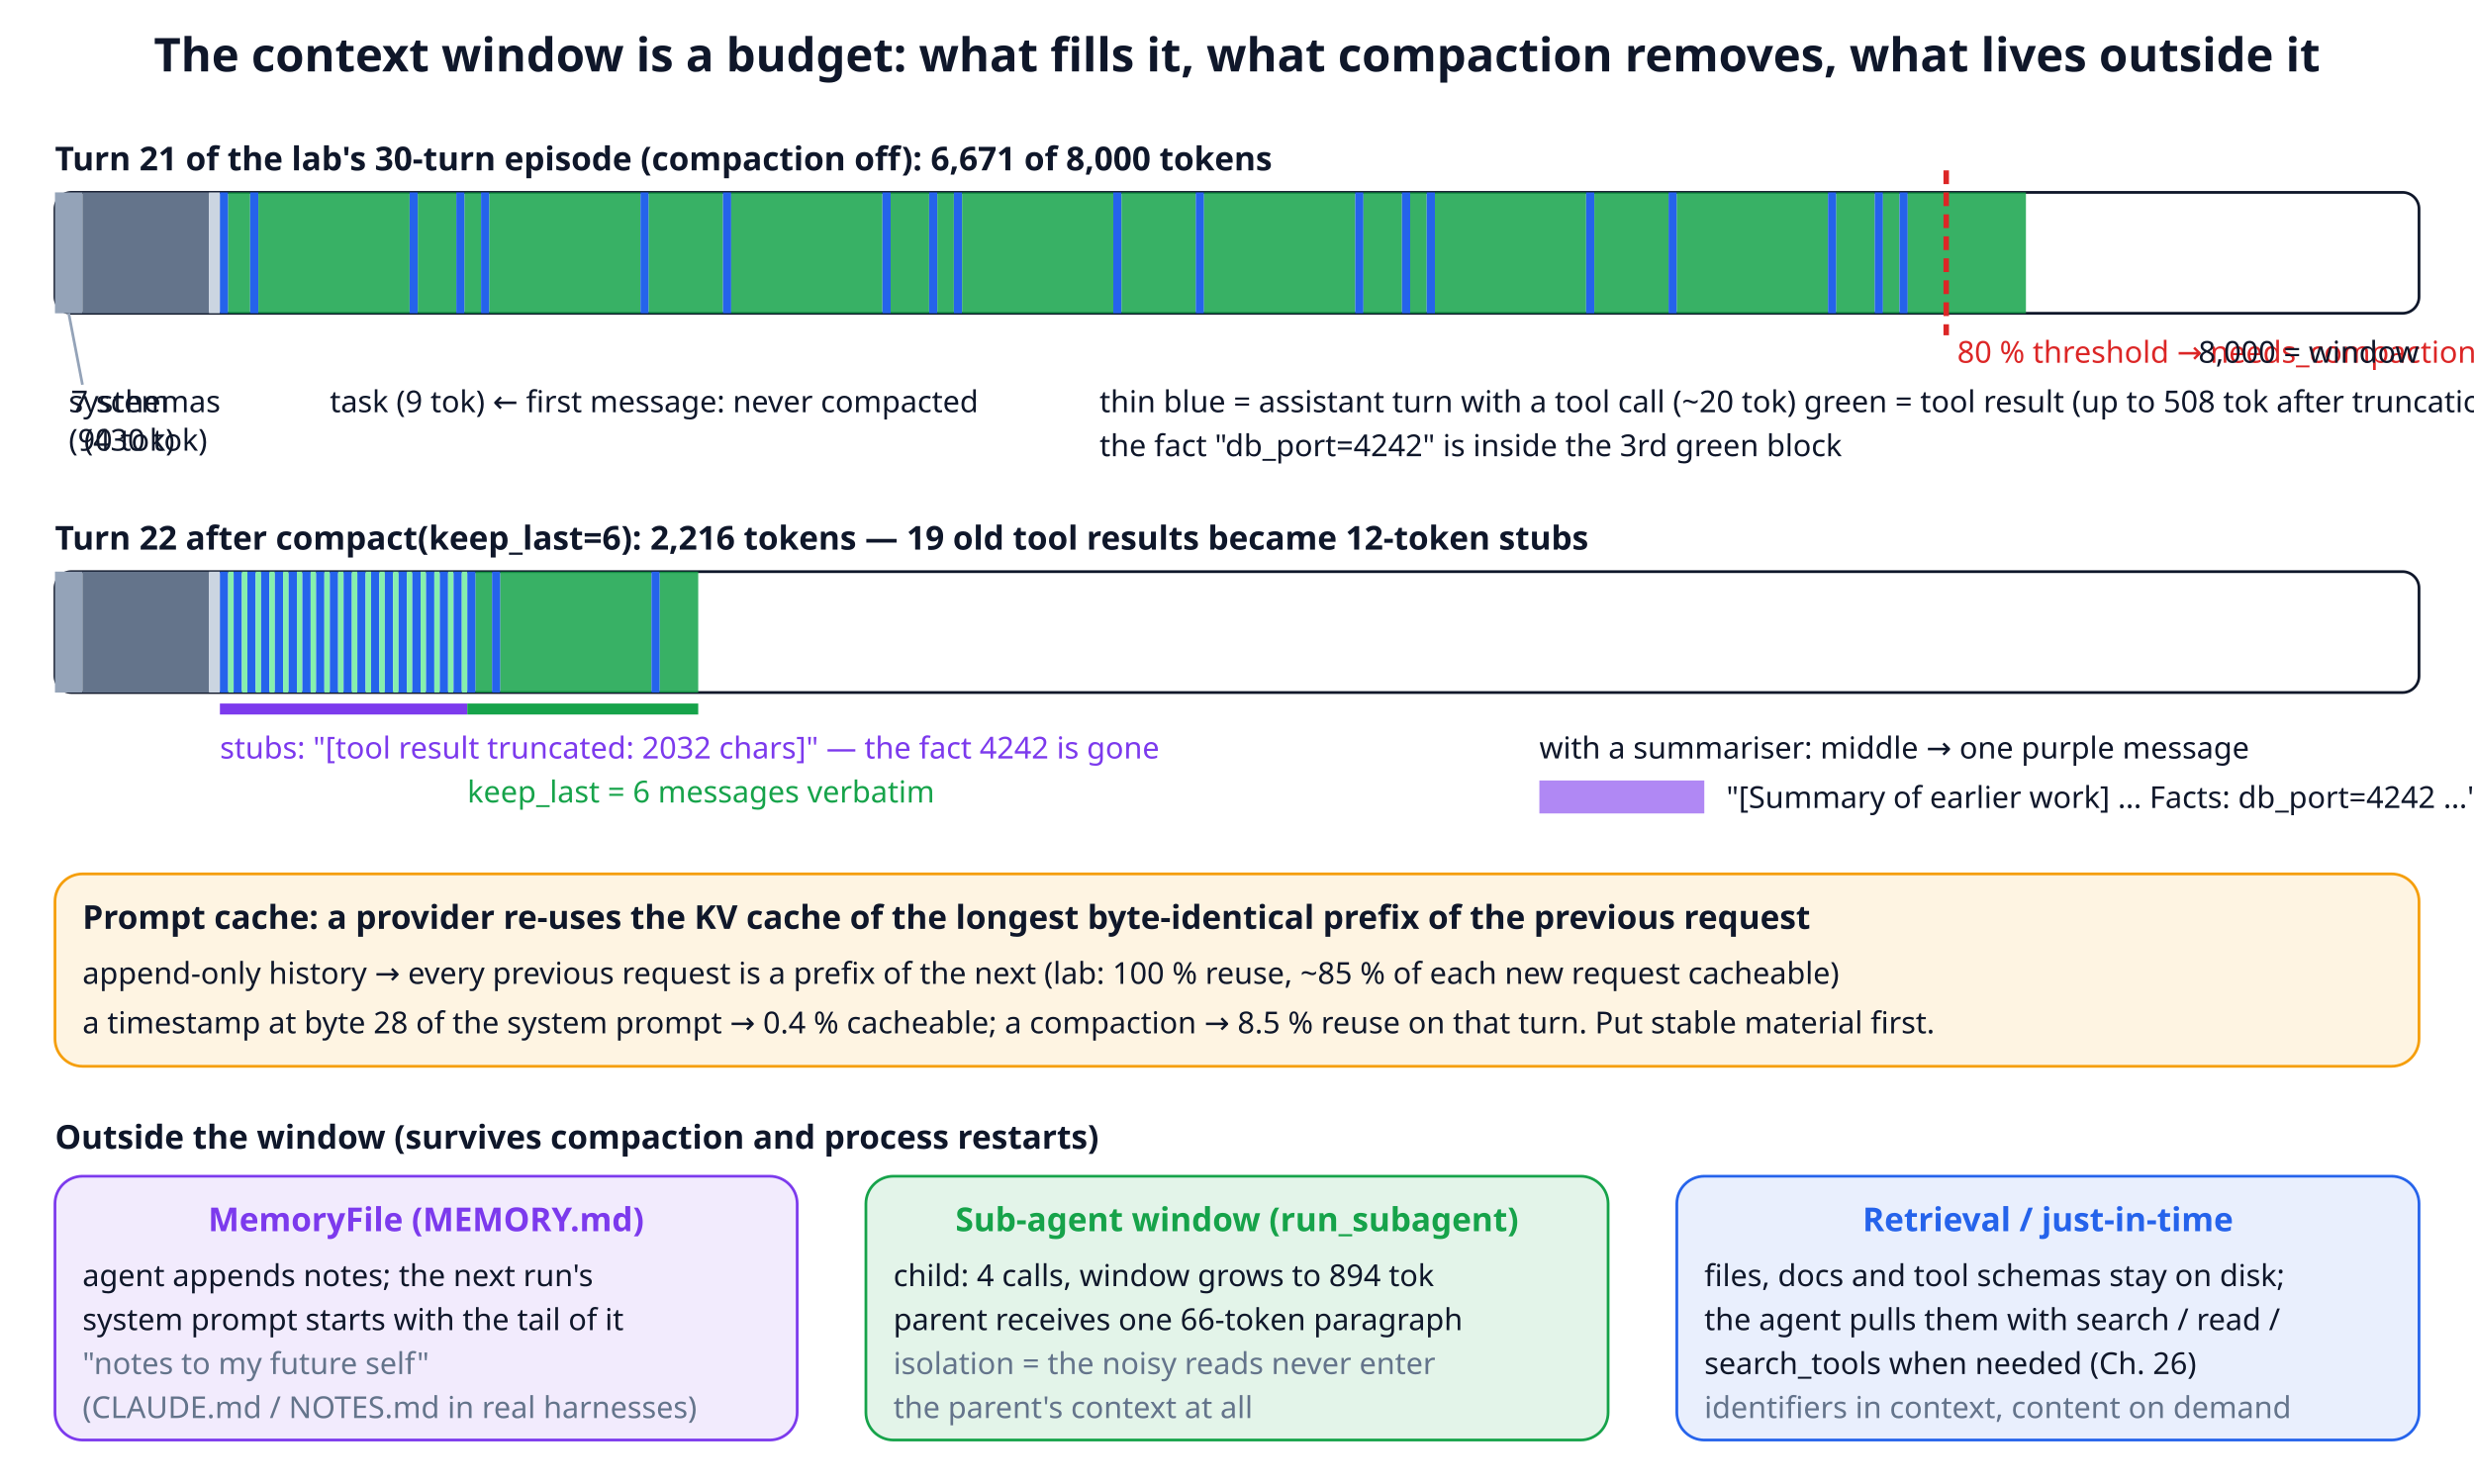
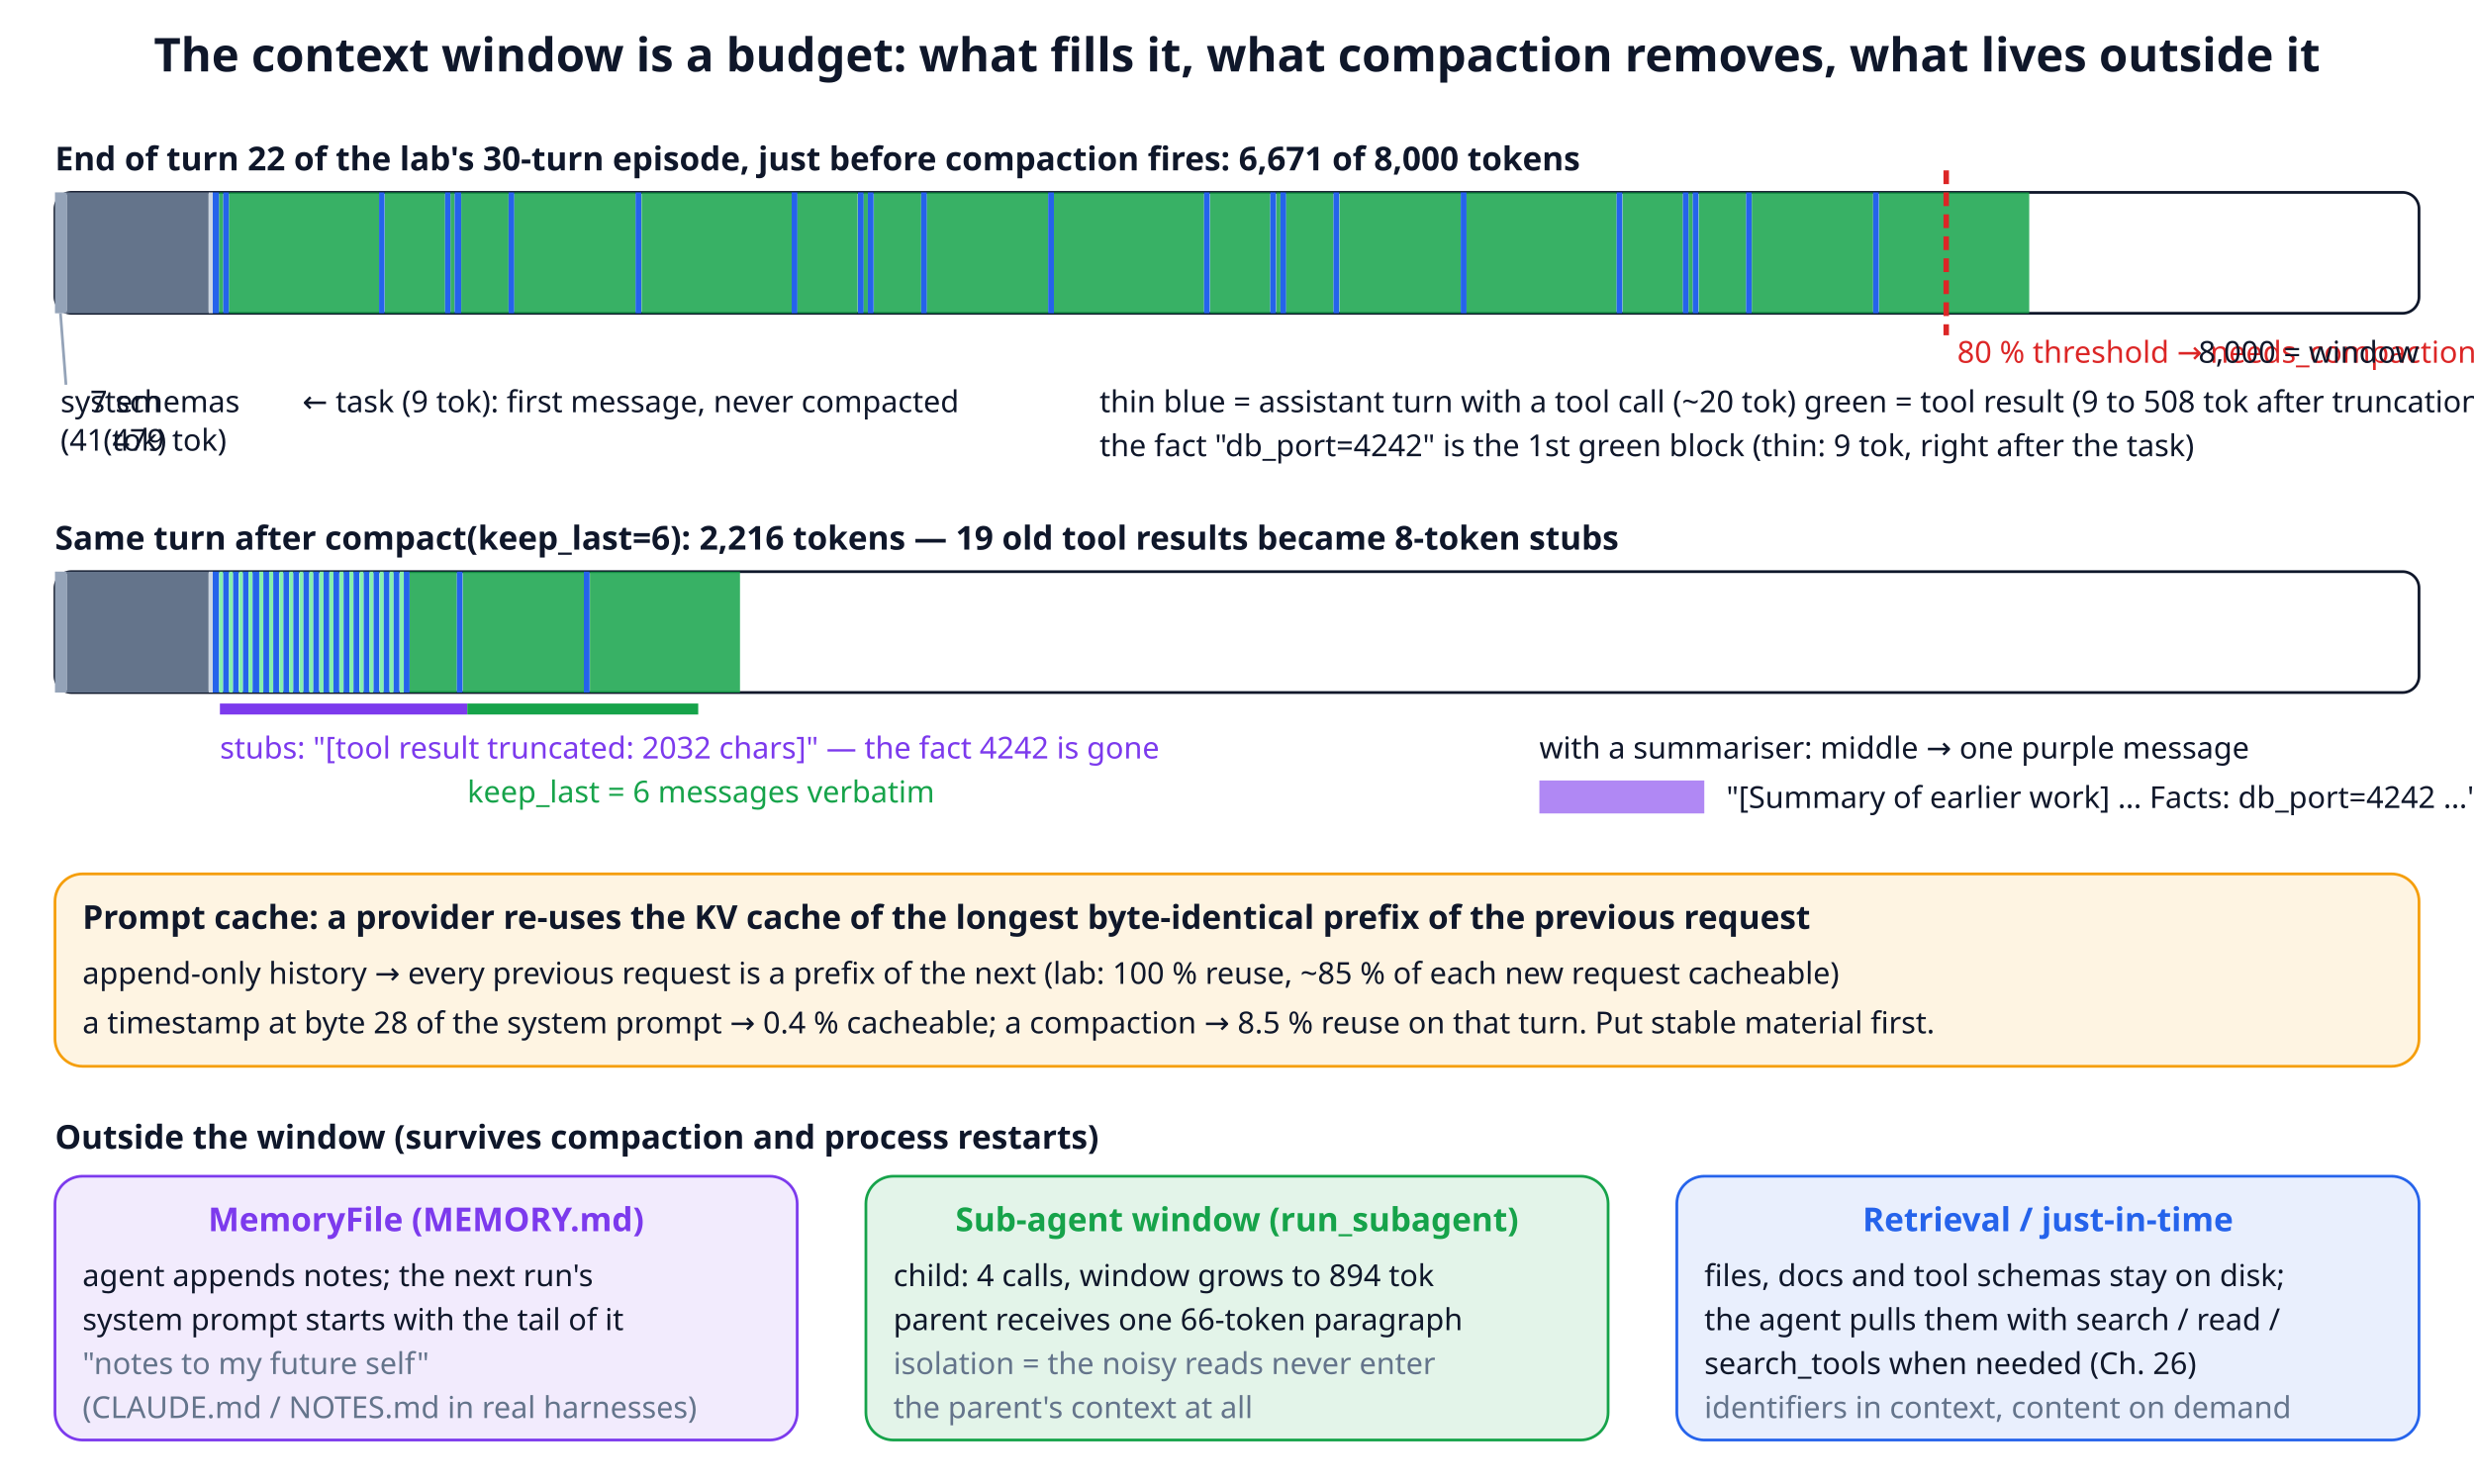
<svg xmlns="http://www.w3.org/2000/svg" width="900" height="540" viewBox="0 0 900 540" font-family="system-ui, sans-serif">
  <rect width="900" height="540" fill="#ffffff" />
  <defs>
    <marker id="a" viewBox="0 0 10 10" refX="9" refY="5" markerWidth="8" markerHeight="8" orient="auto">
      <path d="M0 0L10 5L0 10z" fill="#64748b" />
    </marker>
  </defs>
  <text x="450" y="26" text-anchor="middle" font-size="17" font-weight="600" fill="#0f172a">The context window is a budget: what fills it, what compaction removes, what lives outside it</text>
-   <text x="20" y="62" font-size="12" font-weight="600" fill="#0f172a">Turn 21 of the lab's 30-turn episode (compaction off): 6,671 of 8,000 tokens</text>
+   <text x="20" y="62" font-size="12" font-weight="600" fill="#0f172a">End of turn 22 of the lab's 30-turn episode, just before compaction fires: 6,671 of 8,000 tokens</text>
  <rect x="20" y="70" width="860" height="44" rx="6" fill="#ffffff" stroke="#0f172a" />
-   <rect x="20" y="70" width="10" height="44" fill="#94a3b8" />
-   <rect x="30" y="70" width="46" height="44" fill="#64748b" />
-   <rect x="76" y="70" width="4" height="44" fill="#cbd5e1" />
  <g>
-     <rect x="80" y="70" width="3" height="44" fill="#2563eb" />
-     <rect x="83" y="70" width="8" height="44" fill="#16a34a" fill-opacity="0.85" />
-     <rect x="91" y="70" width="3" height="44" fill="#2563eb" />
-     <rect x="94" y="70" width="55" height="44" fill="#16a34a" fill-opacity="0.85" />
-     <rect x="149" y="70" width="3" height="44" fill="#2563eb" />
-     <rect x="152" y="70" width="14" height="44" fill="#16a34a" fill-opacity="0.85" />
-     <rect x="166" y="70" width="3" height="44" fill="#2563eb" />
-     <rect x="169" y="70" width="6" height="44" fill="#16a34a" fill-opacity="0.85" />
-     <rect x="175" y="70" width="3" height="44" fill="#2563eb" />
-     <rect x="178" y="70" width="55" height="44" fill="#16a34a" fill-opacity="0.85" />
-     <rect x="233" y="70" width="3" height="44" fill="#2563eb" />
-     <rect x="236" y="70" width="27" height="44" fill="#16a34a" fill-opacity="0.85" />
-     <rect x="263" y="70" width="3" height="44" fill="#2563eb" />
-     <rect x="266" y="70" width="55" height="44" fill="#16a34a" fill-opacity="0.85" />
-     <rect x="321" y="70" width="3" height="44" fill="#2563eb" />
-     <rect x="324" y="70" width="14" height="44" fill="#16a34a" fill-opacity="0.85" />
-     <rect x="338" y="70" width="3" height="44" fill="#2563eb" />
-     <rect x="341" y="70" width="6" height="44" fill="#16a34a" fill-opacity="0.85" />
-     <rect x="347" y="70" width="3" height="44" fill="#2563eb" />
-     <rect x="350" y="70" width="55" height="44" fill="#16a34a" fill-opacity="0.85" />
-     <rect x="405" y="70" width="3" height="44" fill="#2563eb" />
-     <rect x="408" y="70" width="27" height="44" fill="#16a34a" fill-opacity="0.85" />
-     <rect x="435" y="70" width="3" height="44" fill="#2563eb" />
-     <rect x="438" y="70" width="55" height="44" fill="#16a34a" fill-opacity="0.85" />
-     <rect x="493" y="70" width="3" height="44" fill="#2563eb" />
-     <rect x="496" y="70" width="14" height="44" fill="#16a34a" fill-opacity="0.85" />
-     <rect x="510" y="70" width="3" height="44" fill="#2563eb" />
-     <rect x="513" y="70" width="6" height="44" fill="#16a34a" fill-opacity="0.85" />
-     <rect x="519" y="70" width="3" height="44" fill="#2563eb" />
-     <rect x="522" y="70" width="55" height="44" fill="#16a34a" fill-opacity="0.85" />
-     <rect x="577" y="70" width="3" height="44" fill="#2563eb" />
-     <rect x="580" y="70" width="27" height="44" fill="#16a34a" fill-opacity="0.85" />
-     <rect x="607" y="70" width="3" height="44" fill="#2563eb" />
-     <rect x="610" y="70" width="55" height="44" fill="#16a34a" fill-opacity="0.85" />
-     <rect x="665" y="70" width="3" height="44" fill="#2563eb" />
-     <rect x="668" y="70" width="14" height="44" fill="#16a34a" fill-opacity="0.85" />
-     <rect x="682" y="70" width="3" height="44" fill="#2563eb" />
-     <rect x="685" y="70" width="6" height="44" fill="#16a34a" fill-opacity="0.85" />
-     <rect x="691" y="70" width="3" height="44" fill="#2563eb" />
-     <rect x="694" y="70" width="43" height="44" fill="#16a34a" fill-opacity="0.85" />
+     <rect x="20.0" y="70" width="4.4" height="44" fill="#94a3b8" />
+     <rect x="24.4" y="70" width="51.5" height="44" fill="#64748b" />
+     <rect x="75.9" y="70" width="1.5" height="44" fill="#cbd5e1" />
+     <rect x="77.4" y="70" width="2.3" height="44" fill="#2563eb" />
+     <rect x="79.7" y="70" width="1.5" height="44" fill="#16a34a" fill-opacity="0.85" />
+     <rect x="81.2" y="70" width="2.1" height="44" fill="#2563eb" />
+     <rect x="83.3" y="70" width="54.6" height="44" fill="#16a34a" fill-opacity="0.85" />
+     <rect x="137.9" y="70" width="2.0" height="44" fill="#2563eb" />
+     <rect x="140.0" y="70" width="21.9" height="44" fill="#16a34a" fill-opacity="0.85" />
+     <rect x="161.9" y="70" width="2.0" height="44" fill="#2563eb" />
+     <rect x="163.9" y="70" width="1.5" height="44" fill="#16a34a" fill-opacity="0.85" />
+     <rect x="165.4" y="70" width="2.4" height="44" fill="#2563eb" />
+     <rect x="167.8" y="70" width="17.2" height="44" fill="#16a34a" fill-opacity="0.85" />
+     <rect x="185.0" y="70" width="2.1" height="44" fill="#2563eb" />
+     <rect x="187.1" y="70" width="44.1" height="44" fill="#16a34a" fill-opacity="0.85" />
+     <rect x="231.2" y="70" width="2.1" height="44" fill="#2563eb" />
+     <rect x="233.4" y="70" width="54.6" height="44" fill="#16a34a" fill-opacity="0.85" />
+     <rect x="288.0" y="70" width="2.1" height="44" fill="#2563eb" />
+     <rect x="290.1" y="70" width="21.9" height="44" fill="#16a34a" fill-opacity="0.85" />
+     <rect x="312.1" y="70" width="2.1" height="44" fill="#2563eb" />
+     <rect x="314.2" y="70" width="1.5" height="44" fill="#16a34a" fill-opacity="0.85" />
+     <rect x="315.7" y="70" width="2.1" height="44" fill="#2563eb" />
+     <rect x="317.9" y="70" width="17.2" height="44" fill="#16a34a" fill-opacity="0.85" />
+     <rect x="335.1" y="70" width="2.1" height="44" fill="#2563eb" />
+     <rect x="337.2" y="70" width="44.1" height="44" fill="#16a34a" fill-opacity="0.85" />
+     <rect x="381.3" y="70" width="2.1" height="44" fill="#2563eb" />
+     <rect x="383.4" y="70" width="54.6" height="44" fill="#16a34a" fill-opacity="0.85" />
+     <rect x="438.0" y="70" width="2.1" height="44" fill="#2563eb" />
+     <rect x="440.2" y="70" width="21.9" height="44" fill="#16a34a" fill-opacity="0.85" />
+     <rect x="462.1" y="70" width="2.1" height="44" fill="#2563eb" />
+     <rect x="464.3" y="70" width="1.5" height="44" fill="#16a34a" fill-opacity="0.85" />
+     <rect x="465.8" y="70" width="2.1" height="44" fill="#2563eb" />
+     <rect x="467.9" y="70" width="17.2" height="44" fill="#16a34a" fill-opacity="0.85" />
+     <rect x="485.1" y="70" width="2.1" height="44" fill="#2563eb" />
+     <rect x="487.3" y="70" width="44.1" height="44" fill="#16a34a" fill-opacity="0.85" />
+     <rect x="531.4" y="70" width="2.1" height="44" fill="#2563eb" />
+     <rect x="533.5" y="70" width="54.6" height="44" fill="#16a34a" fill-opacity="0.85" />
+     <rect x="588.1" y="70" width="2.1" height="44" fill="#2563eb" />
+     <rect x="590.3" y="70" width="21.9" height="44" fill="#16a34a" fill-opacity="0.85" />
+     <rect x="612.2" y="70" width="2.1" height="44" fill="#2563eb" />
+     <rect x="614.3" y="70" width="1.5" height="44" fill="#16a34a" fill-opacity="0.85" />
+     <rect x="615.8" y="70" width="2.1" height="44" fill="#2563eb" />
+     <rect x="618.0" y="70" width="17.2" height="44" fill="#16a34a" fill-opacity="0.85" />
+     <rect x="635.2" y="70" width="2.1" height="44" fill="#2563eb" />
+     <rect x="637.3" y="70" width="44.1" height="44" fill="#16a34a" fill-opacity="0.85" />
+     <rect x="681.4" y="70" width="2.1" height="44" fill="#2563eb" />
+     <rect x="683.6" y="70" width="54.6" height="44" fill="#16a34a" fill-opacity="0.85" />
  </g>
  <line x1="708" y1="62" x2="708" y2="122" stroke="#dc2626" stroke-width="2" stroke-dasharray="5 3" />
  <text x="712" y="132" font-size="11" fill="#dc2626">80 % threshold → needs_compaction()</text>
  <text x="880" y="132" text-anchor="end" font-size="11" fill="#0f172a">8,000 = window</text>
-   <text x="25" y="150" font-size="11" fill="#0f172a">system</text>
-   <text x="25" y="164" font-size="11" fill="#0f172a">(90 tok)</text>
-   <line x1="25" y1="114" x2="30" y2="140" stroke="#94a3b8" />
-   <text x="53" y="150" text-anchor="middle" font-size="11" fill="#0f172a">7 schemas</text>
-   <text x="53" y="164" text-anchor="middle" font-size="11" fill="#0f172a">(430 tok)</text>
-   <text x="120" y="150" font-size="11" fill="#0f172a">task (9 tok) ← first message: never compacted</text>
-   <text x="400" y="150" font-size="11" fill="#0f172a">thin blue = assistant turn with a tool call (~20 tok)   green = tool result (up to 508 tok after truncation)</text>
-   <text x="400" y="166" font-size="11" fill="#0f172a">the fact "db_port=4242" is inside the 3rd green block</text>
-   <text x="20" y="200" font-size="12" font-weight="600" fill="#0f172a">Turn 22 after compact(keep_last=6): 2,216 tokens — 19 old tool results became 12-token stubs</text>
+   <text x="22" y="150" font-size="11" fill="#0f172a">system</text>
+   <text x="22" y="164" font-size="11" fill="#0f172a">(41 tok)</text>
+   <line x1="22" y1="114" x2="24" y2="140" stroke="#94a3b8" />
+   <text x="60" y="150" text-anchor="middle" font-size="11" fill="#0f172a">7 schemas</text>
+   <text x="60" y="164" text-anchor="middle" font-size="11" fill="#0f172a">(479 tok)</text>
+   <text x="110" y="150" font-size="11" fill="#0f172a">← task (9 tok): first message, never compacted</text>
+   <text x="400" y="150" font-size="11" fill="#0f172a">thin blue = assistant turn with a tool call (~20 tok)   green = tool result (9 to 508 tok after truncation)</text>
+   <text x="400" y="166" font-size="11" fill="#0f172a">the fact "db_port=4242" is the 1st green block (thin: 9 tok, right after the task)</text>
+   <text x="20" y="200" font-size="12" font-weight="600" fill="#0f172a">Same turn after compact(keep_last=6): 2,216 tokens — 19 old tool results became 8-token stubs</text>
  <rect x="20" y="208" width="860" height="44" rx="6" fill="#ffffff" stroke="#0f172a" />
-   <rect x="20" y="208" width="10" height="44" fill="#94a3b8" />
-   <rect x="30" y="208" width="46" height="44" fill="#64748b" />
-   <rect x="76" y="208" width="4" height="44" fill="#cbd5e1" />
  <g>
-     <rect x="80" y="208" width="3" height="44" fill="#2563eb" />
-     <rect x="83" y="208" width="2" height="44" fill="#86efac" />
-     <rect x="85" y="208" width="3" height="44" fill="#2563eb" />
-     <rect x="88" y="208" width="2" height="44" fill="#86efac" />
-     <rect x="90" y="208" width="3" height="44" fill="#2563eb" />
-     <rect x="93" y="208" width="2" height="44" fill="#86efac" />
-     <rect x="95" y="208" width="3" height="44" fill="#2563eb" />
-     <rect x="98" y="208" width="2" height="44" fill="#86efac" />
-     <rect x="100" y="208" width="3" height="44" fill="#2563eb" />
-     <rect x="103" y="208" width="2" height="44" fill="#86efac" />
-     <rect x="105" y="208" width="3" height="44" fill="#2563eb" />
-     <rect x="108" y="208" width="2" height="44" fill="#86efac" />
-     <rect x="110" y="208" width="3" height="44" fill="#2563eb" />
-     <rect x="113" y="208" width="2" height="44" fill="#86efac" />
-     <rect x="115" y="208" width="3" height="44" fill="#2563eb" />
-     <rect x="118" y="208" width="2" height="44" fill="#86efac" />
-     <rect x="120" y="208" width="3" height="44" fill="#2563eb" />
-     <rect x="123" y="208" width="2" height="44" fill="#86efac" />
-     <rect x="125" y="208" width="3" height="44" fill="#2563eb" />
-     <rect x="128" y="208" width="2" height="44" fill="#86efac" />
-     <rect x="130" y="208" width="3" height="44" fill="#2563eb" />
-     <rect x="133" y="208" width="2" height="44" fill="#86efac" />
-     <rect x="135" y="208" width="3" height="44" fill="#2563eb" />
-     <rect x="138" y="208" width="2" height="44" fill="#86efac" />
-     <rect x="140" y="208" width="3" height="44" fill="#2563eb" />
-     <rect x="143" y="208" width="2" height="44" fill="#86efac" />
-     <rect x="145" y="208" width="3" height="44" fill="#2563eb" />
-     <rect x="148" y="208" width="2" height="44" fill="#86efac" />
-     <rect x="150" y="208" width="3" height="44" fill="#2563eb" />
-     <rect x="153" y="208" width="2" height="44" fill="#86efac" />
-     <rect x="155" y="208" width="3" height="44" fill="#2563eb" />
-     <rect x="158" y="208" width="2" height="44" fill="#86efac" />
-     <rect x="160" y="208" width="3" height="44" fill="#2563eb" />
-     <rect x="163" y="208" width="2" height="44" fill="#86efac" />
-     <rect x="165" y="208" width="3" height="44" fill="#2563eb" />
-     <rect x="168" y="208" width="2" height="44" fill="#86efac" />
-     <rect x="170" y="208" width="3" height="44" fill="#2563eb" />
-     <rect x="173" y="208" width="6" height="44" fill="#16a34a" fill-opacity="0.85" />
-     <rect x="179" y="208" width="3" height="44" fill="#2563eb" />
-     <rect x="182" y="208" width="55" height="44" fill="#16a34a" fill-opacity="0.85" />
-     <rect x="237" y="208" width="3" height="44" fill="#2563eb" />
-     <rect x="240" y="208" width="14" height="44" fill="#16a34a" fill-opacity="0.85" />
+     <rect x="20.0" y="208" width="4.4" height="44" fill="#94a3b8" />
+     <rect x="24.4" y="208" width="51.5" height="44" fill="#64748b" />
+     <rect x="75.9" y="208" width="1.5" height="44" fill="#cbd5e1" />
+     <rect x="77.4" y="208" width="2.3" height="44" fill="#2563eb" />
+     <rect x="79.7" y="208" width="1.5" height="44" fill="#86efac" />
+     <rect x="81.2" y="208" width="2.1" height="44" fill="#2563eb" />
+     <rect x="83.3" y="208" width="1.5" height="44" fill="#86efac" />
+     <rect x="84.8" y="208" width="2.0" height="44" fill="#2563eb" />
+     <rect x="86.9" y="208" width="1.5" height="44" fill="#86efac" />
+     <rect x="88.4" y="208" width="2.0" height="44" fill="#2563eb" />
+     <rect x="90.4" y="208" width="1.5" height="44" fill="#86efac" />
+     <rect x="91.9" y="208" width="2.4" height="44" fill="#2563eb" />
+     <rect x="94.3" y="208" width="1.5" height="44" fill="#86efac" />
+     <rect x="95.8" y="208" width="2.1" height="44" fill="#2563eb" />
+     <rect x="97.9" y="208" width="1.5" height="44" fill="#86efac" />
+     <rect x="99.4" y="208" width="2.1" height="44" fill="#2563eb" />
+     <rect x="101.6" y="208" width="1.5" height="44" fill="#86efac" />
+     <rect x="103.1" y="208" width="2.1" height="44" fill="#2563eb" />
+     <rect x="105.2" y="208" width="1.5" height="44" fill="#86efac" />
+     <rect x="106.7" y="208" width="2.1" height="44" fill="#2563eb" />
+     <rect x="108.9" y="208" width="1.5" height="44" fill="#86efac" />
+     <rect x="110.4" y="208" width="2.1" height="44" fill="#2563eb" />
+     <rect x="112.5" y="208" width="1.5" height="44" fill="#86efac" />
+     <rect x="114.0" y="208" width="2.1" height="44" fill="#2563eb" />
+     <rect x="116.2" y="208" width="1.5" height="44" fill="#86efac" />
+     <rect x="117.7" y="208" width="2.1" height="44" fill="#2563eb" />
+     <rect x="119.8" y="208" width="1.5" height="44" fill="#86efac" />
+     <rect x="121.3" y="208" width="2.1" height="44" fill="#2563eb" />
+     <rect x="123.5" y="208" width="1.5" height="44" fill="#86efac" />
+     <rect x="125.0" y="208" width="2.1" height="44" fill="#2563eb" />
+     <rect x="127.1" y="208" width="1.5" height="44" fill="#86efac" />
+     <rect x="128.6" y="208" width="2.1" height="44" fill="#2563eb" />
+     <rect x="130.8" y="208" width="1.5" height="44" fill="#86efac" />
+     <rect x="132.3" y="208" width="2.1" height="44" fill="#2563eb" />
+     <rect x="134.4" y="208" width="1.5" height="44" fill="#86efac" />
+     <rect x="135.9" y="208" width="2.1" height="44" fill="#2563eb" />
+     <rect x="138.1" y="208" width="1.5" height="44" fill="#86efac" />
+     <rect x="139.6" y="208" width="2.1" height="44" fill="#2563eb" />
+     <rect x="141.7" y="208" width="1.5" height="44" fill="#86efac" />
+     <rect x="143.2" y="208" width="2.1" height="44" fill="#2563eb" />
+     <rect x="145.4" y="208" width="1.5" height="44" fill="#86efac" />
+     <rect x="146.9" y="208" width="2.1" height="44" fill="#2563eb" />
+     <rect x="149.0" y="208" width="17.2" height="44" fill="#16a34a" fill-opacity="0.85" />
+     <rect x="166.2" y="208" width="2.1" height="44" fill="#2563eb" />
+     <rect x="168.4" y="208" width="44.1" height="44" fill="#16a34a" fill-opacity="0.85" />
+     <rect x="212.4" y="208" width="2.1" height="44" fill="#2563eb" />
+     <rect x="214.6" y="208" width="54.6" height="44" fill="#16a34a" fill-opacity="0.85" />
  </g>
  <rect x="80" y="256" width="90" height="4" fill="#7c3aed" />
  <text x="80" y="276" font-size="11" fill="#7c3aed">stubs: "[tool result truncated: 2032 chars]" — the fact 4242 is gone</text>
  <rect x="170" y="256" width="84" height="4" fill="#16a34a" />
  <text x="170" y="292" font-size="11" fill="#16a34a">keep_last = 6 messages verbatim</text>
  <text x="560" y="276" font-size="11" fill="#0f172a">with a summariser: middle → one purple message</text>
  <rect x="560" y="284" width="60" height="12" fill="#7c3aed" fill-opacity="0.6" />
  <text x="628" y="294" font-size="11" fill="#0f172a">"[Summary of earlier work] … Facts: db_port=4242 …"</text>
  <rect x="20" y="318" width="860" height="70" rx="10" fill="#f59e0b" fill-opacity="0.12" stroke="#f59e0b" />
  <text x="30" y="338" font-size="12" font-weight="600" fill="#0f172a">Prompt cache: a provider re-uses the KV cache of the longest byte-identical prefix of the previous request</text>
  <text x="30" y="358" font-size="11" fill="#0f172a">append-only history → every previous request is a prefix of the next (lab: 100 % reuse, ~85 % of each new request cacheable)</text>
  <text x="30" y="376" font-size="11" fill="#0f172a">a timestamp at byte 28 of the system prompt → 0.4 % cacheable;  a compaction → 8.5 % reuse on that turn.  Put stable material first.</text>
  <text x="20" y="418" font-size="12" font-weight="600" fill="#0f172a">Outside the window (survives compaction and process restarts)</text>
  <rect x="20" y="428" width="270" height="96" rx="10" fill="#7c3aed" fill-opacity="0.10" stroke="#7c3aed" />
  <text x="155" y="448" text-anchor="middle" font-size="12" font-weight="600" fill="#7c3aed">MemoryFile (MEMORY.md)</text>
  <text x="30" y="468" font-size="11" fill="#0f172a">agent appends notes; the next run's</text>
  <text x="30" y="484" font-size="11" fill="#0f172a">system prompt starts with the tail of it</text>
  <text x="30" y="500" font-size="11" fill="#64748b">"notes to my future self"</text>
  <text x="30" y="516" font-size="11" fill="#64748b">(CLAUDE.md / NOTES.md in real harnesses)</text>
  <rect x="315" y="428" width="270" height="96" rx="10" fill="#16a34a" fill-opacity="0.12" stroke="#16a34a" />
  <text x="450" y="448" text-anchor="middle" font-size="12" font-weight="600" fill="#16a34a">Sub-agent window (run_subagent)</text>
  <text x="325" y="468" font-size="11" fill="#0f172a">child: 4 calls, window grows to 894 tok</text>
  <text x="325" y="484" font-size="11" fill="#0f172a">parent receives one 66-token paragraph</text>
  <text x="325" y="500" font-size="11" fill="#64748b">isolation = the noisy reads never enter</text>
  <text x="325" y="516" font-size="11" fill="#64748b">the parent's context at all</text>
  <rect x="610" y="428" width="270" height="96" rx="10" fill="#2563eb" fill-opacity="0.10" stroke="#2563eb" />
  <text x="745" y="448" text-anchor="middle" font-size="12" font-weight="600" fill="#2563eb">Retrieval / just-in-time</text>
  <text x="620" y="468" font-size="11" fill="#0f172a">files, docs and tool schemas stay on disk;</text>
  <text x="620" y="484" font-size="11" fill="#0f172a">the agent pulls them with search / read /</text>
  <text x="620" y="500" font-size="11" fill="#0f172a">search_tools when needed (Ch. 26)</text>
  <text x="620" y="516" font-size="11" fill="#64748b">identifiers in context, content on demand</text>
</svg>
